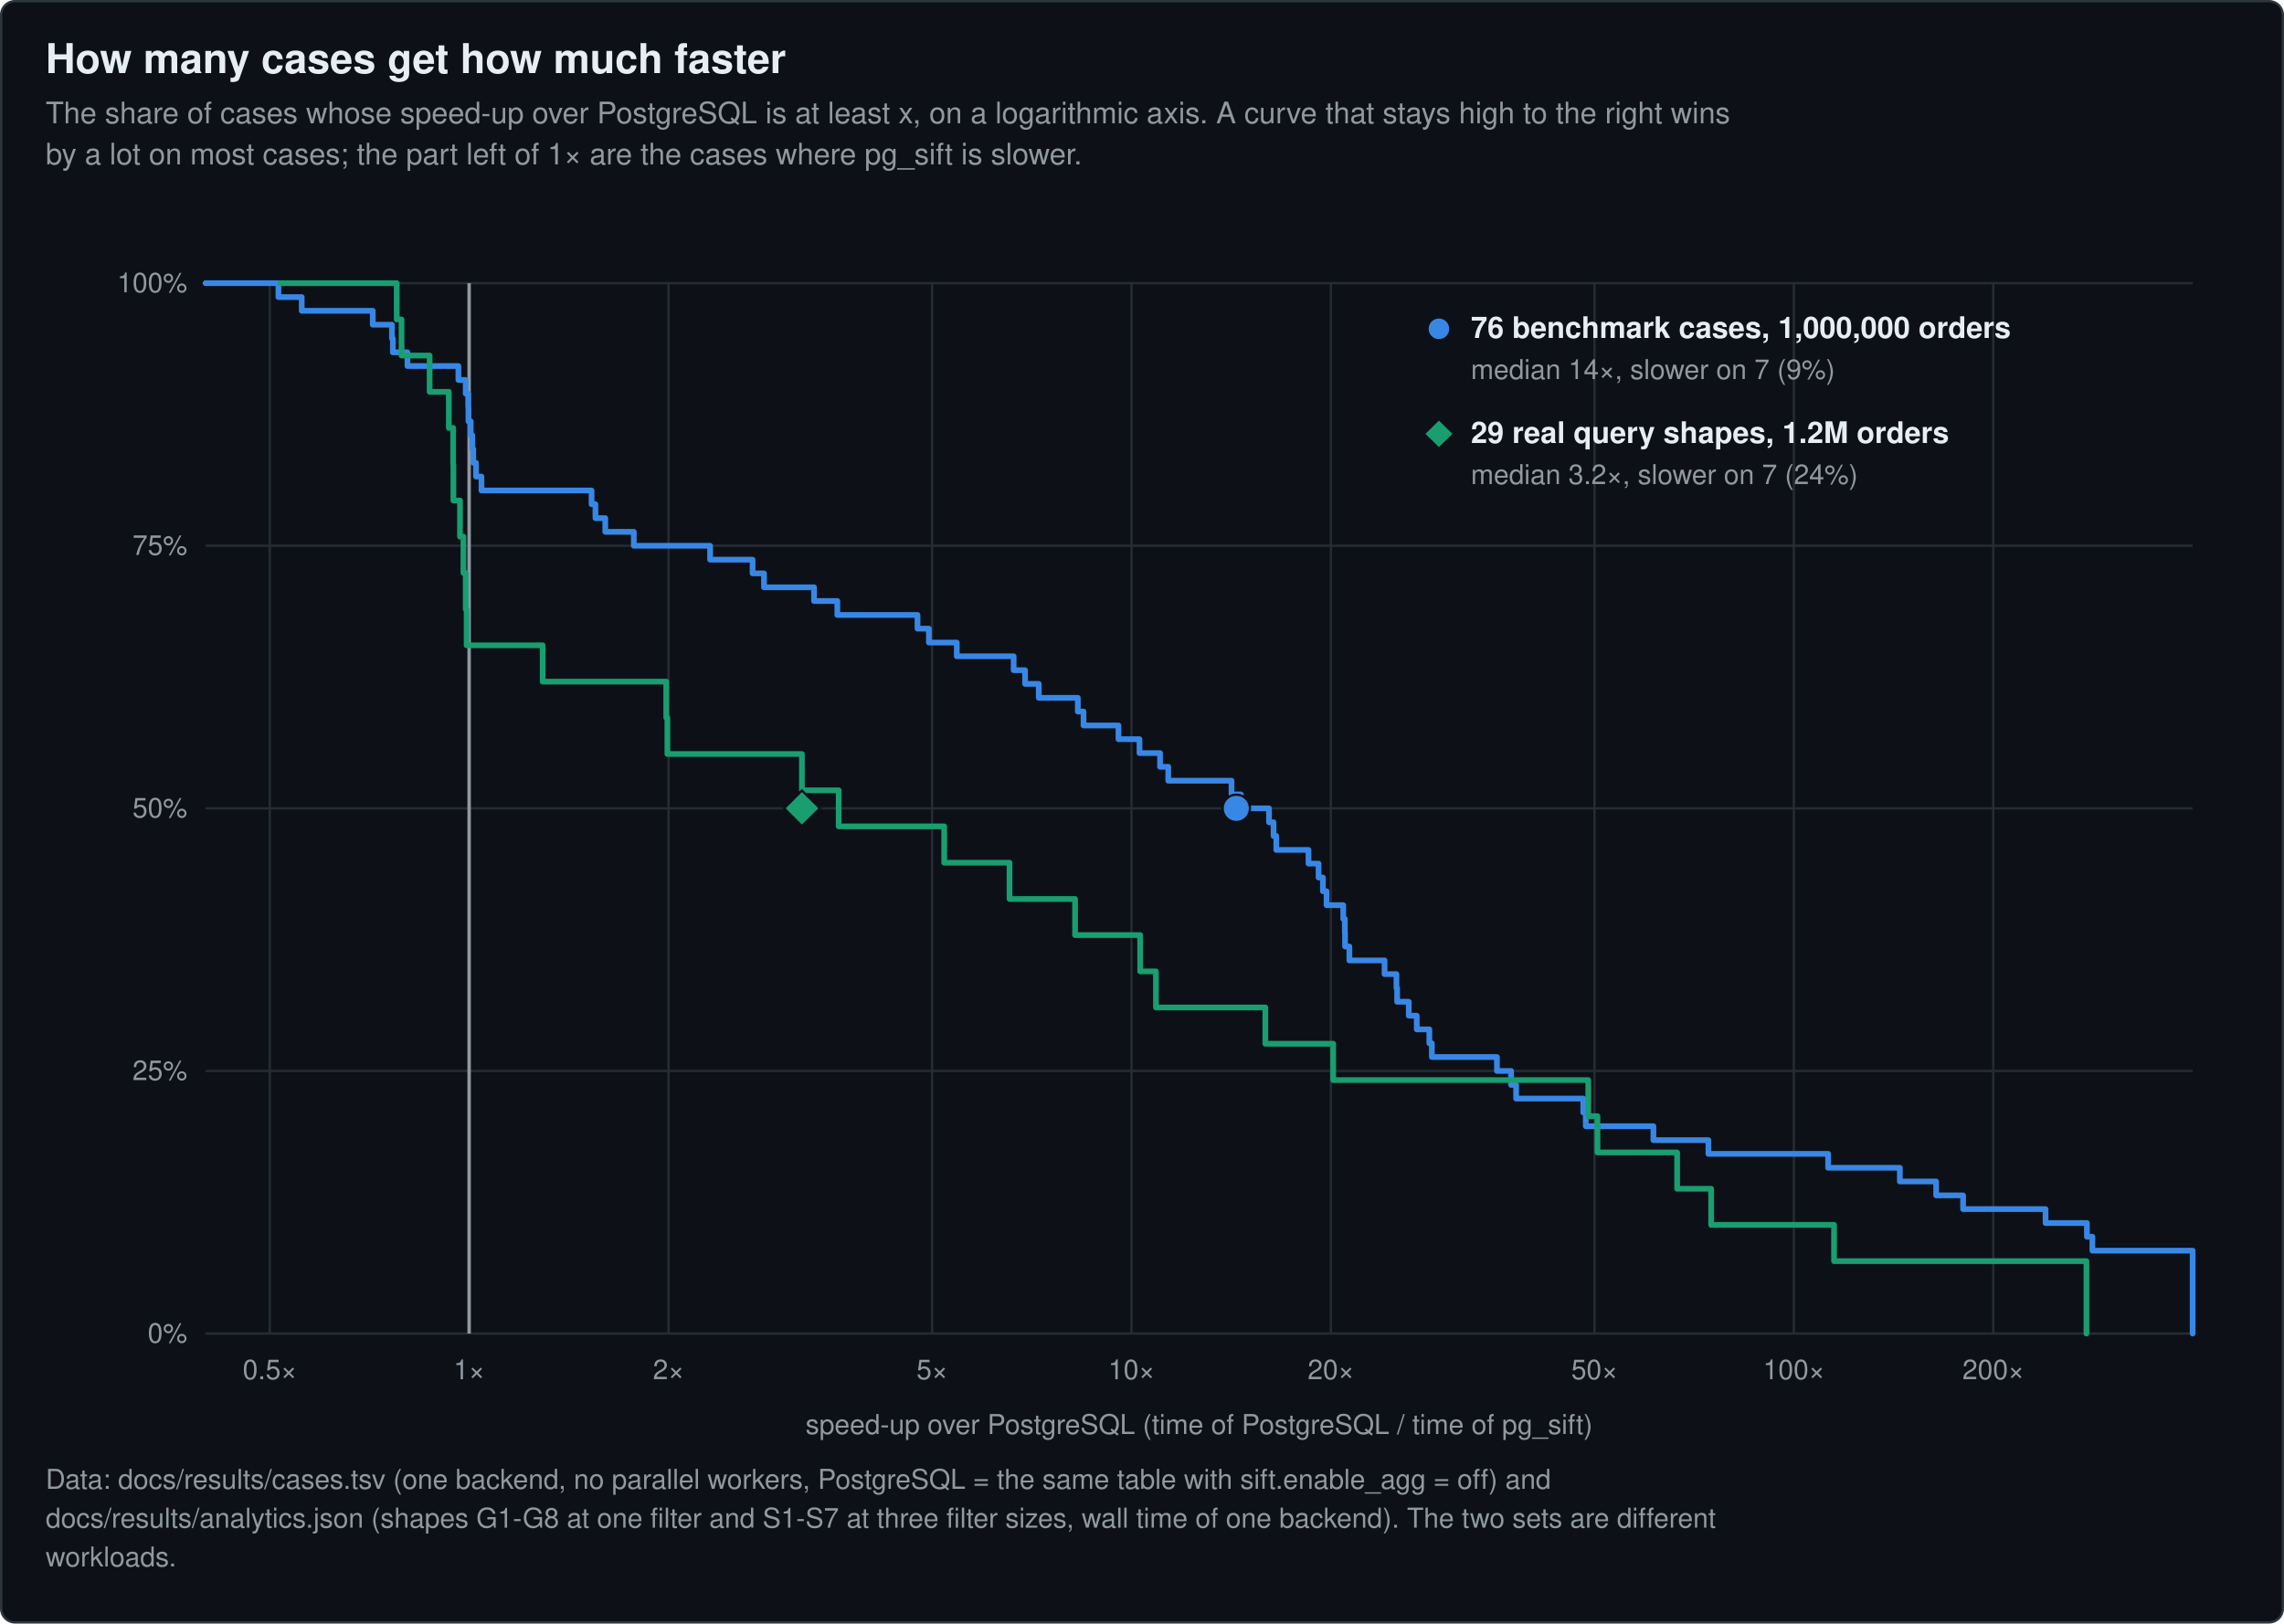
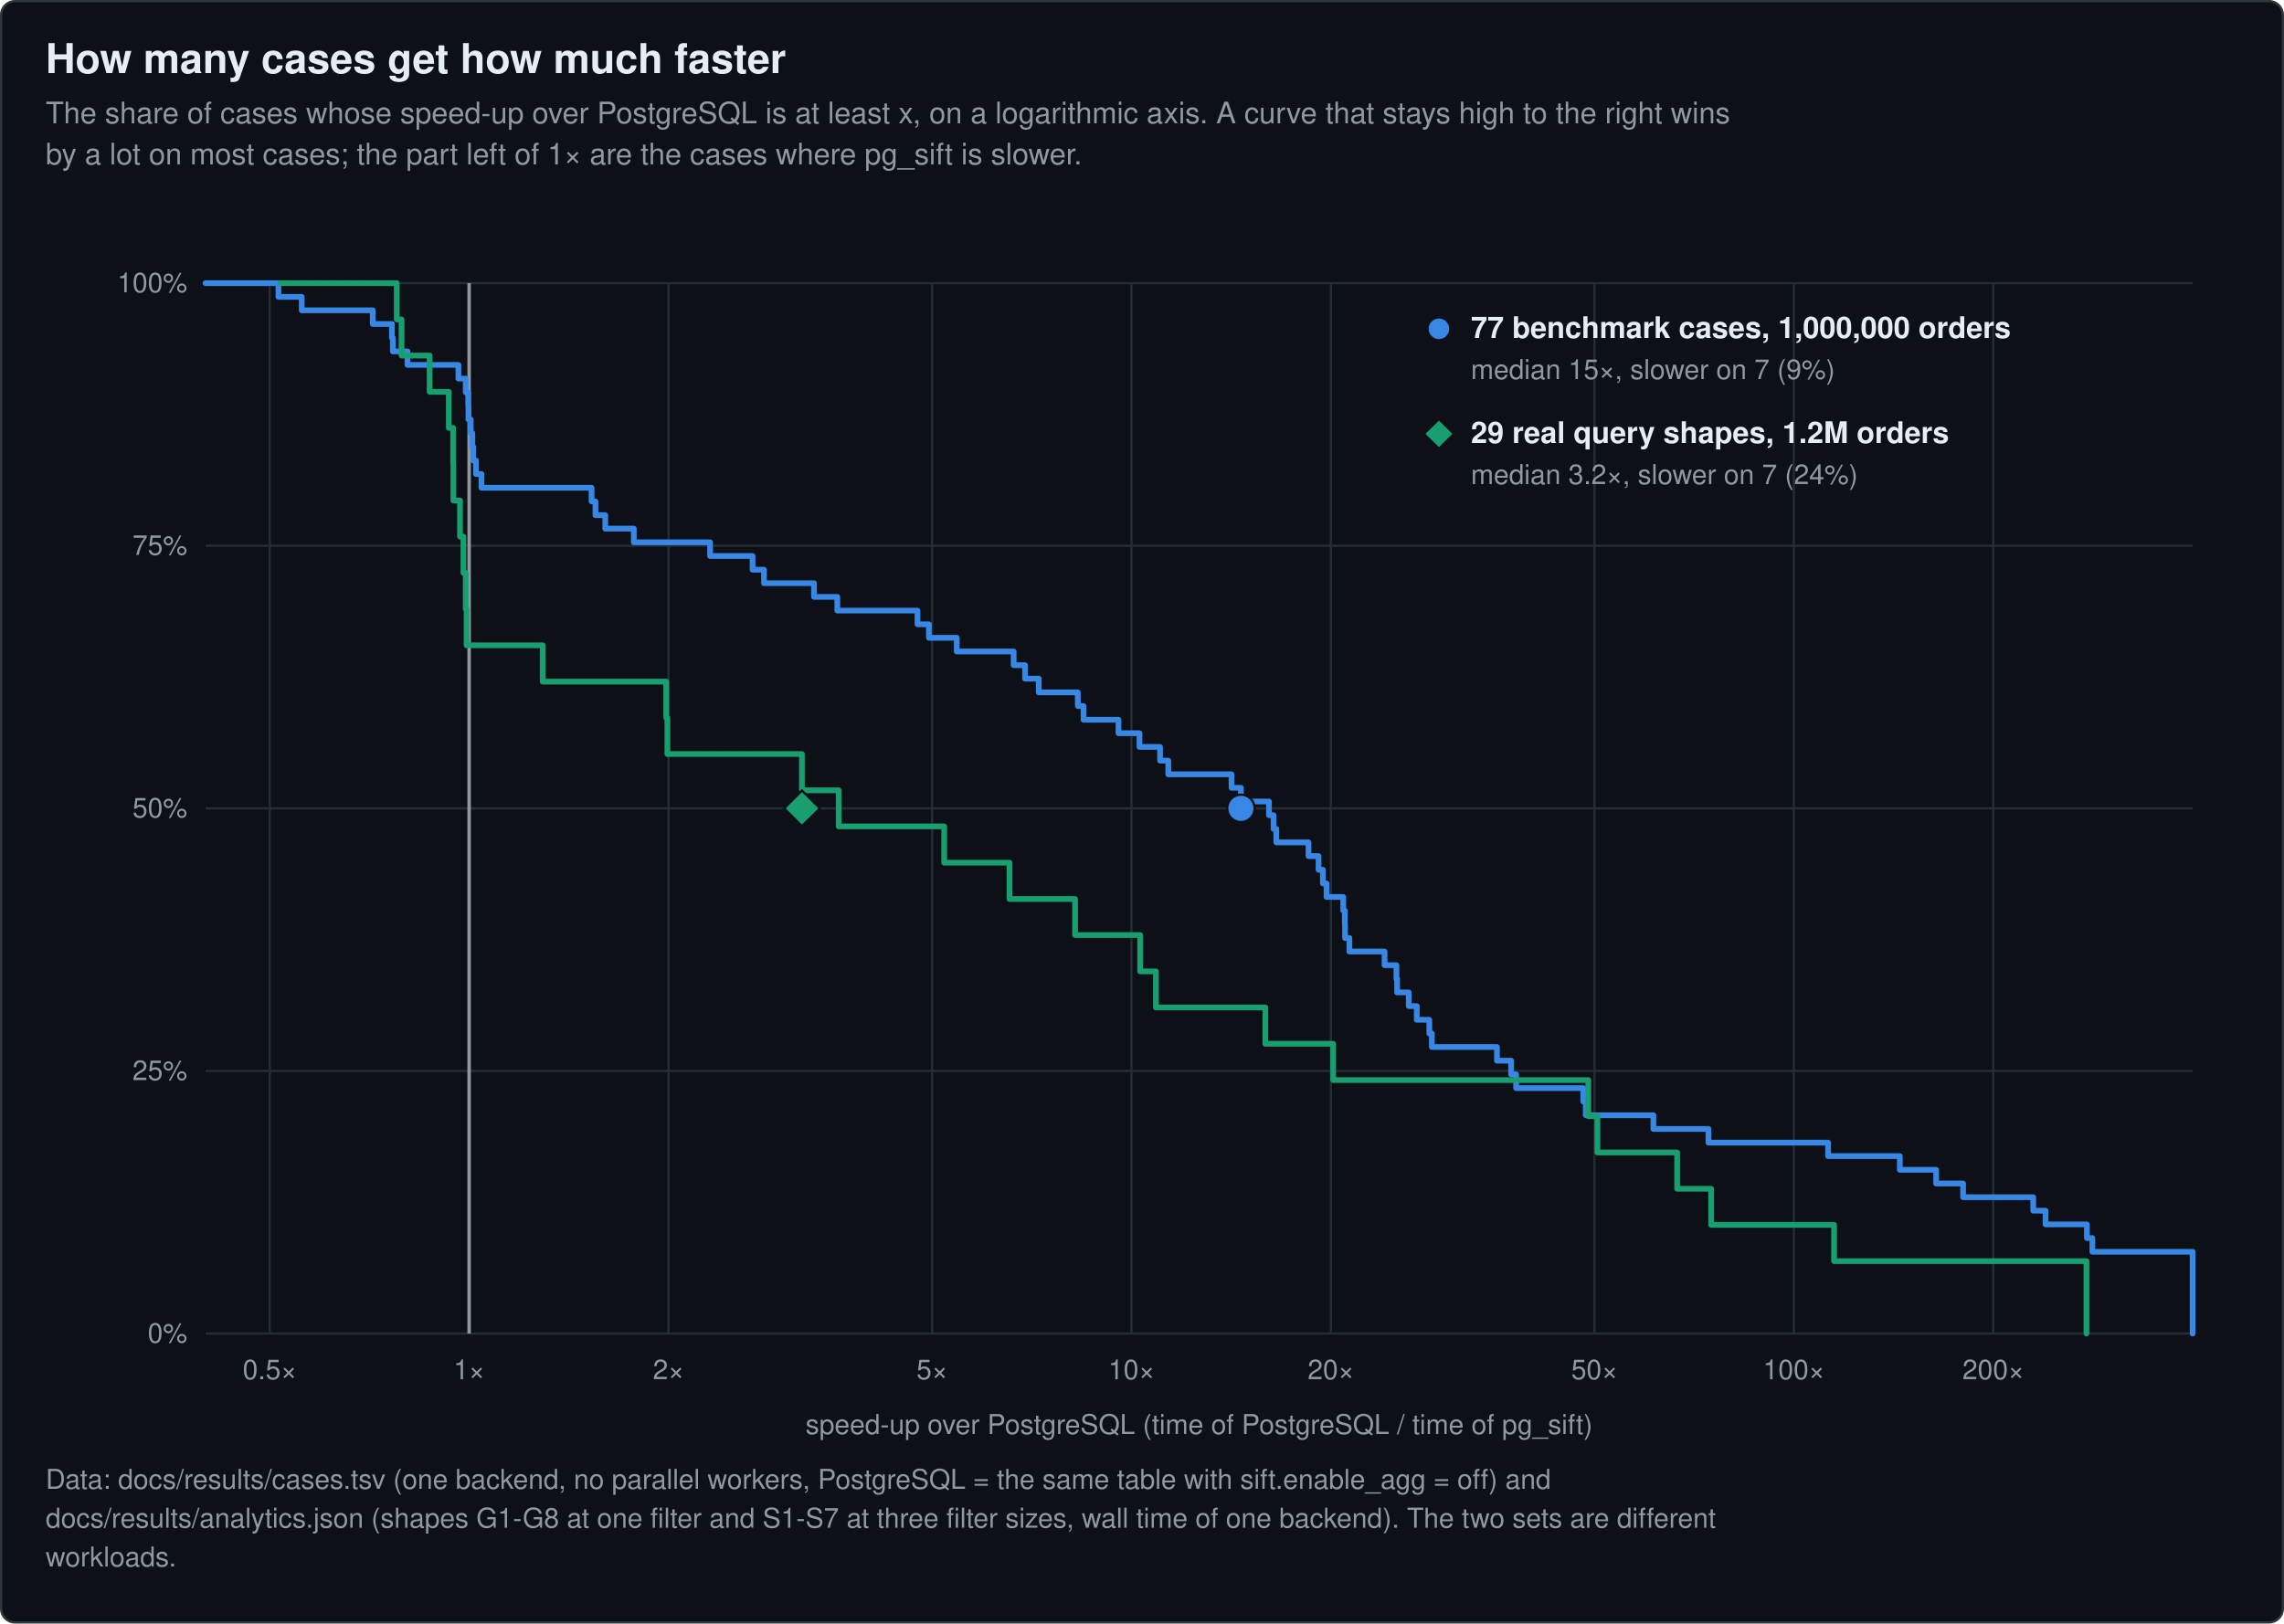
<svg xmlns="http://www.w3.org/2000/svg" width="1000" height="711" viewBox="0 0 1000 711" role="img" aria-labelledby="t d" font-family="Helvetica, Arial, sans-serif">
  <rect x="0.5" y="0.5" width="999" height="710" rx="6" fill="#0d1117" stroke="#30363d" />
  <text x="20" y="32" font-size="18" text-anchor="start" fill="#e6edf3" font-weight="bold">How many cases get how much faster</text>
  <text x="20" y="54" font-size="13" text-anchor="start" fill="#9198a1">The share of cases whose speed-up over PostgreSQL is at least x, on a logarithmic axis. A curve that stays high to the right wins</text>
  <text x="20" y="72" font-size="13" text-anchor="start" fill="#9198a1">by a lot on most cases; the part left of 1× are the cases where pg_sift is slower.</text>
  <line x1="90" y1="584" x2="960" y2="584" stroke="#262c34" stroke-width="1" />
  <text x="82" y="588" font-size="12" text-anchor="end" fill="#9198a1">0%</text>
  <line x1="90" y1="469" x2="960" y2="469" stroke="#262c34" stroke-width="1" />
  <text x="82" y="473" font-size="12" text-anchor="end" fill="#9198a1">25%</text>
  <line x1="90" y1="354" x2="960" y2="354" stroke="#262c34" stroke-width="1" />
  <text x="82" y="358" font-size="12" text-anchor="end" fill="#9198a1">50%</text>
  <line x1="90" y1="239" x2="960" y2="239" stroke="#262c34" stroke-width="1" />
  <text x="82" y="243" font-size="12" text-anchor="end" fill="#9198a1">75%</text>
  <line x1="90" y1="124" x2="960" y2="124" stroke="#262c34" stroke-width="1" />
  <text x="82" y="128" font-size="12" text-anchor="end" fill="#9198a1">100%</text>
  <line x1="118.1" y1="124" x2="118.1" y2="584" stroke="#262c34" stroke-width="1" />
  <text x="118.1" y="604" font-size="12" text-anchor="middle" fill="#9198a1">0.5×</text>
  <line x1="205.4" y1="124" x2="205.4" y2="584" stroke="#9198a1" stroke-width="1.5" />
  <text x="205.4" y="604" font-size="12" text-anchor="middle" fill="#9198a1">1×</text>
  <line x1="292.7" y1="124" x2="292.7" y2="584" stroke="#262c34" stroke-width="1" />
  <text x="292.7" y="604" font-size="12" text-anchor="middle" fill="#9198a1">2×</text>
  <line x1="408.1" y1="124" x2="408.1" y2="584" stroke="#262c34" stroke-width="1" />
  <text x="408.1" y="604" font-size="12" text-anchor="middle" fill="#9198a1">5×</text>
  <line x1="495.4" y1="124" x2="495.4" y2="584" stroke="#262c34" stroke-width="1" />
  <text x="495.4" y="604" font-size="12" text-anchor="middle" fill="#9198a1">10×</text>
  <line x1="582.7" y1="124" x2="582.7" y2="584" stroke="#262c34" stroke-width="1" />
  <text x="582.7" y="604" font-size="12" text-anchor="middle" fill="#9198a1">20×</text>
  <line x1="698.1" y1="124" x2="698.1" y2="584" stroke="#262c34" stroke-width="1" />
  <text x="698.1" y="604" font-size="12" text-anchor="middle" fill="#9198a1">50×</text>
  <line x1="785.4" y1="124" x2="785.4" y2="584" stroke="#262c34" stroke-width="1" />
  <text x="785.4" y="604" font-size="12" text-anchor="middle" fill="#9198a1">100×</text>
  <line x1="872.7" y1="124" x2="872.7" y2="584" stroke="#262c34" stroke-width="1" />
  <text x="872.7" y="604" font-size="12" text-anchor="middle" fill="#9198a1">200×</text>
  <text x="525" y="628" font-size="12" text-anchor="middle" fill="#9198a1">speed-up over PostgreSQL (time of PostgreSQL / time of pg_sift)</text>
-   <polyline fill="none" stroke="#3987e5" stroke-width="2.5" stroke-linejoin="round" stroke-linecap="round" points="90,124 90,124 90,124 121.9,124 121.9,130.1 132.1,130.1 132.1,136.1 163.2,136.1 163.2,142.2 171.6,142.2 171.6,148.2 172,148.2 172,154.3 178.4,154.3 178.4,160.3 200.7,160.3 200.7,166.4 203.9,166.4 203.9,172.4 205,172.4 205,178.5 205.1,178.5 205.1,184.5 206.1,184.5 206.1,190.6 206.8,190.6 206.8,196.6 207.2,196.6 207.2,202.7 208.4,202.7 208.4,208.7 210.8,208.7 210.8,214.8 259,214.8 259,220.8 260.7,220.8 260.7,226.9 265,226.9 265,232.9 277.5,232.9 277.5,239 310.9,239 310.9,245.1 329.5,245.1 329.5,251.1 334.5,251.1 334.5,257.2 356.4,257.2 356.4,263.2 366.6,263.2 366.6,269.3 401.7,269.3 401.7,275.3 406.7,275.3 406.7,281.4 418.9,281.4 418.9,287.4 443.8,287.4 443.8,293.5 448.8,293.5 448.8,299.5 454.8,299.5 454.8,305.6 471.9,305.6 471.9,311.6 474.4,311.6 474.4,317.7 489.7,317.7 489.7,323.7 498.9,323.7 498.9,329.8 507.9,329.8 507.9,335.8 511.5,335.8 511.5,341.9 539.2,341.9 539.2,347.9 543.3,347.9 543.3,354 555.6,354 555.6,360.1 557.6,360.1 557.6,366.1 558.8,366.1 558.8,372.2 572.9,372.2 572.9,378.2 577.3,378.2 577.3,384.3 579.2,384.3 579.2,390.3 580.8,390.3 580.8,396.4 588.1,396.4 588.1,402.4 588.8,402.4 588.8,408.5 588.9,408.5 588.9,414.5 590.8,414.5 590.8,420.6 606.2,420.6 606.2,426.6 611.4,426.6 611.4,432.7 611.7,432.7 611.7,438.7 616.8,438.7 616.8,444.8 620.3,444.8 620.3,450.8 625.8,450.8 625.8,456.9 626.9,456.9 626.9,462.9 655.4,462.9 655.4,469 661.6,469 661.6,475.1 663.8,475.1 663.8,481.1 693.2,481.1 693.2,487.2 694.3,487.2 694.3,493.2 723.9,493.2 723.9,499.3 748,499.3 748,505.3 800.4,505.3 800.4,511.4 831.8,511.4 831.8,517.4 847.7,517.4 847.7,523.5 859.5,523.5 859.5,529.5 895.6,529.5 895.6,535.6 913.7,535.6 913.7,541.6 916.1,541.6 916.1,547.7 960,547.7 960,553.7 960,553.7 960,559.8 960,559.8 960,565.8 960,565.8 960,571.9 960,571.9 960,577.9 960,584" />
-   <circle cx="541.3" cy="354" r="5.5" fill="#3987e5" stroke="#0d1117" stroke-width="2" paint-order="stroke" />
+   <polyline fill="none" stroke="#3987e5" stroke-width="2.5" stroke-linejoin="round" stroke-linecap="round" points="90,124 90,124 90,124 121.9,124 121.9,130 132.1,130 132.1,135.9 163.2,135.9 163.2,141.9 171.6,141.9 171.6,147.9 172,147.9 172,153.9 178.4,153.9 178.4,159.8 200.7,159.8 200.7,165.8 203.9,165.8 203.9,171.8 205,171.8 205,177.8 205.1,177.8 205.1,183.7 206.1,183.7 206.1,189.7 206.8,189.7 206.8,195.7 207.2,195.7 207.2,201.7 208.4,201.7 208.4,207.6 210.8,207.6 210.8,213.6 259,213.6 259,219.6 260.7,219.6 260.7,225.6 265,225.6 265,231.5 277.5,231.5 277.5,237.5 310.9,237.5 310.9,243.5 329.5,243.5 329.5,249.5 334.5,249.5 334.5,255.4 356.4,255.4 356.4,261.4 366.6,261.4 366.6,267.4 401.7,267.4 401.7,273.4 406.7,273.4 406.7,279.3 418.9,279.3 418.9,285.3 443.8,285.3 443.8,291.3 448.8,291.3 448.8,297.2 454.8,297.2 454.8,303.2 471.9,303.2 471.9,309.2 474.4,309.2 474.4,315.2 489.7,315.2 489.7,321.1 498.9,321.1 498.9,327.1 507.9,327.1 507.9,333.1 511.5,333.1 511.5,339.1 539.2,339.1 539.2,345 543.3,345 543.3,351 555.6,351 555.6,357 557.6,357 557.6,363 558.8,363 558.8,368.9 572.9,368.9 572.9,374.9 577.3,374.9 577.3,380.9 579.2,380.9 579.2,386.9 580.8,386.9 580.8,392.8 588.1,392.8 588.1,398.8 588.8,398.8 588.8,404.8 588.9,404.8 588.9,410.8 590.8,410.8 590.8,416.7 606.2,416.7 606.2,422.7 611.4,422.7 611.4,428.7 611.7,428.7 611.7,434.6 616.8,434.6 616.8,440.6 620.3,440.6 620.3,446.6 625.8,446.6 625.8,452.6 626.9,452.6 626.9,458.5 655.4,458.5 655.4,464.5 661.6,464.5 661.6,470.5 663.8,470.5 663.8,476.5 693.2,476.5 693.2,482.4 694.3,482.4 694.3,488.4 723.9,488.4 723.9,494.4 748,494.4 748,500.4 800.4,500.4 800.4,506.3 831.8,506.3 831.8,512.3 847.7,512.3 847.7,518.3 859.5,518.3 859.5,524.3 890.2,524.3 890.2,530.2 895.6,530.2 895.6,536.2 913.7,536.2 913.7,542.2 916.1,542.2 916.1,548.2 960,548.2 960,554.1 960,554.1 960,560.1 960,560.1 960,566.1 960,566.1 960,572.1 960,572.1 960,578 960,584" />
+   <circle cx="543.3" cy="354" r="5.5" fill="#3987e5" stroke="#0d1117" stroke-width="2" paint-order="stroke" />
  <circle cx="630" cy="144" r="4.5" fill="#3987e5" stroke="#0d1117" stroke-width="2" paint-order="stroke" />
-   <text x="644" y="148" font-size="13" text-anchor="start" fill="#e6edf3" font-weight="bold">76 benchmark cases, 1,000,000 orders</text>
-   <text x="644" y="166" font-size="12" text-anchor="start" fill="#9198a1">median 14×, slower on 7 (9%)</text>
+   <text x="644" y="148" font-size="13" text-anchor="start" fill="#e6edf3" font-weight="bold">77 benchmark cases, 1,000,000 orders</text>
+   <text x="644" y="166" font-size="12" text-anchor="start" fill="#9198a1">median 15×, slower on 7 (9%)</text>
  <polyline fill="none" stroke="#199e70" stroke-width="2.5" stroke-linejoin="round" stroke-linecap="round" points="122.8,124 122.8,124 122.8,124 173.7,124 173.7,139.9 175.8,139.9 175.8,155.7 188.1,155.7 188.1,171.6 196.5,171.6 196.5,187.4 198.4,187.4 198.4,203.3 198.5,203.3 198.5,219.2 201.4,219.2 201.4,235 202.9,235 202.9,250.9 203.9,250.9 203.9,266.8 204.3,266.8 204.3,282.6 237.6,282.6 237.6,298.5 291.7,298.5 291.7,314.3 292.2,314.3 292.2,330.2 351.1,330.2 351.1,346.1 367.2,346.1 367.2,361.9 413.4,361.9 413.4,377.8 442,377.8 442,393.7 470.7,393.7 470.7,409.5 499.2,409.5 499.2,425.4 506.1,425.4 506.1,441.2 554,441.2 554,457.1 583.7,457.1 583.7,473 695.4,473 695.4,488.8 699.4,488.8 699.4,504.7 734.3,504.7 734.3,520.6 749.2,520.6 749.2,536.4 803,536.4 803,552.3 913.5,552.3 913.5,568.1 913.5,584" />
  <polygon points="351.1,346.9 358.3,354 351.1,361.1 344,354" fill="#199e70" stroke="#0d1117" stroke-width="2" paint-order="stroke" />
  <polygon points="630,184.2 635.9,190 630,195.8 624.1,190" fill="#199e70" stroke="#0d1117" stroke-width="2" paint-order="stroke" />
  <text x="644" y="194" font-size="13" text-anchor="start" fill="#e6edf3" font-weight="bold">29 real query shapes, 1.2M orders</text>
  <text x="644" y="212" font-size="12" text-anchor="start" fill="#9198a1">median 3.2×, slower on 7 (24%)</text>
  <text x="20" y="652" font-size="12" text-anchor="start" fill="#9198a1">Data: docs/results/cases.tsv (one backend, no parallel workers, PostgreSQL = the same table with sift.enable_agg = off) and</text>
  <text x="20" y="669" font-size="12" text-anchor="start" fill="#9198a1">docs/results/analytics.json (shapes G1-G8 at one filter and S1-S7 at three filter sizes, wall time of one backend). The two sets are different</text>
  <text x="20" y="686" font-size="12" text-anchor="start" fill="#9198a1">workloads.</text>
</svg>
